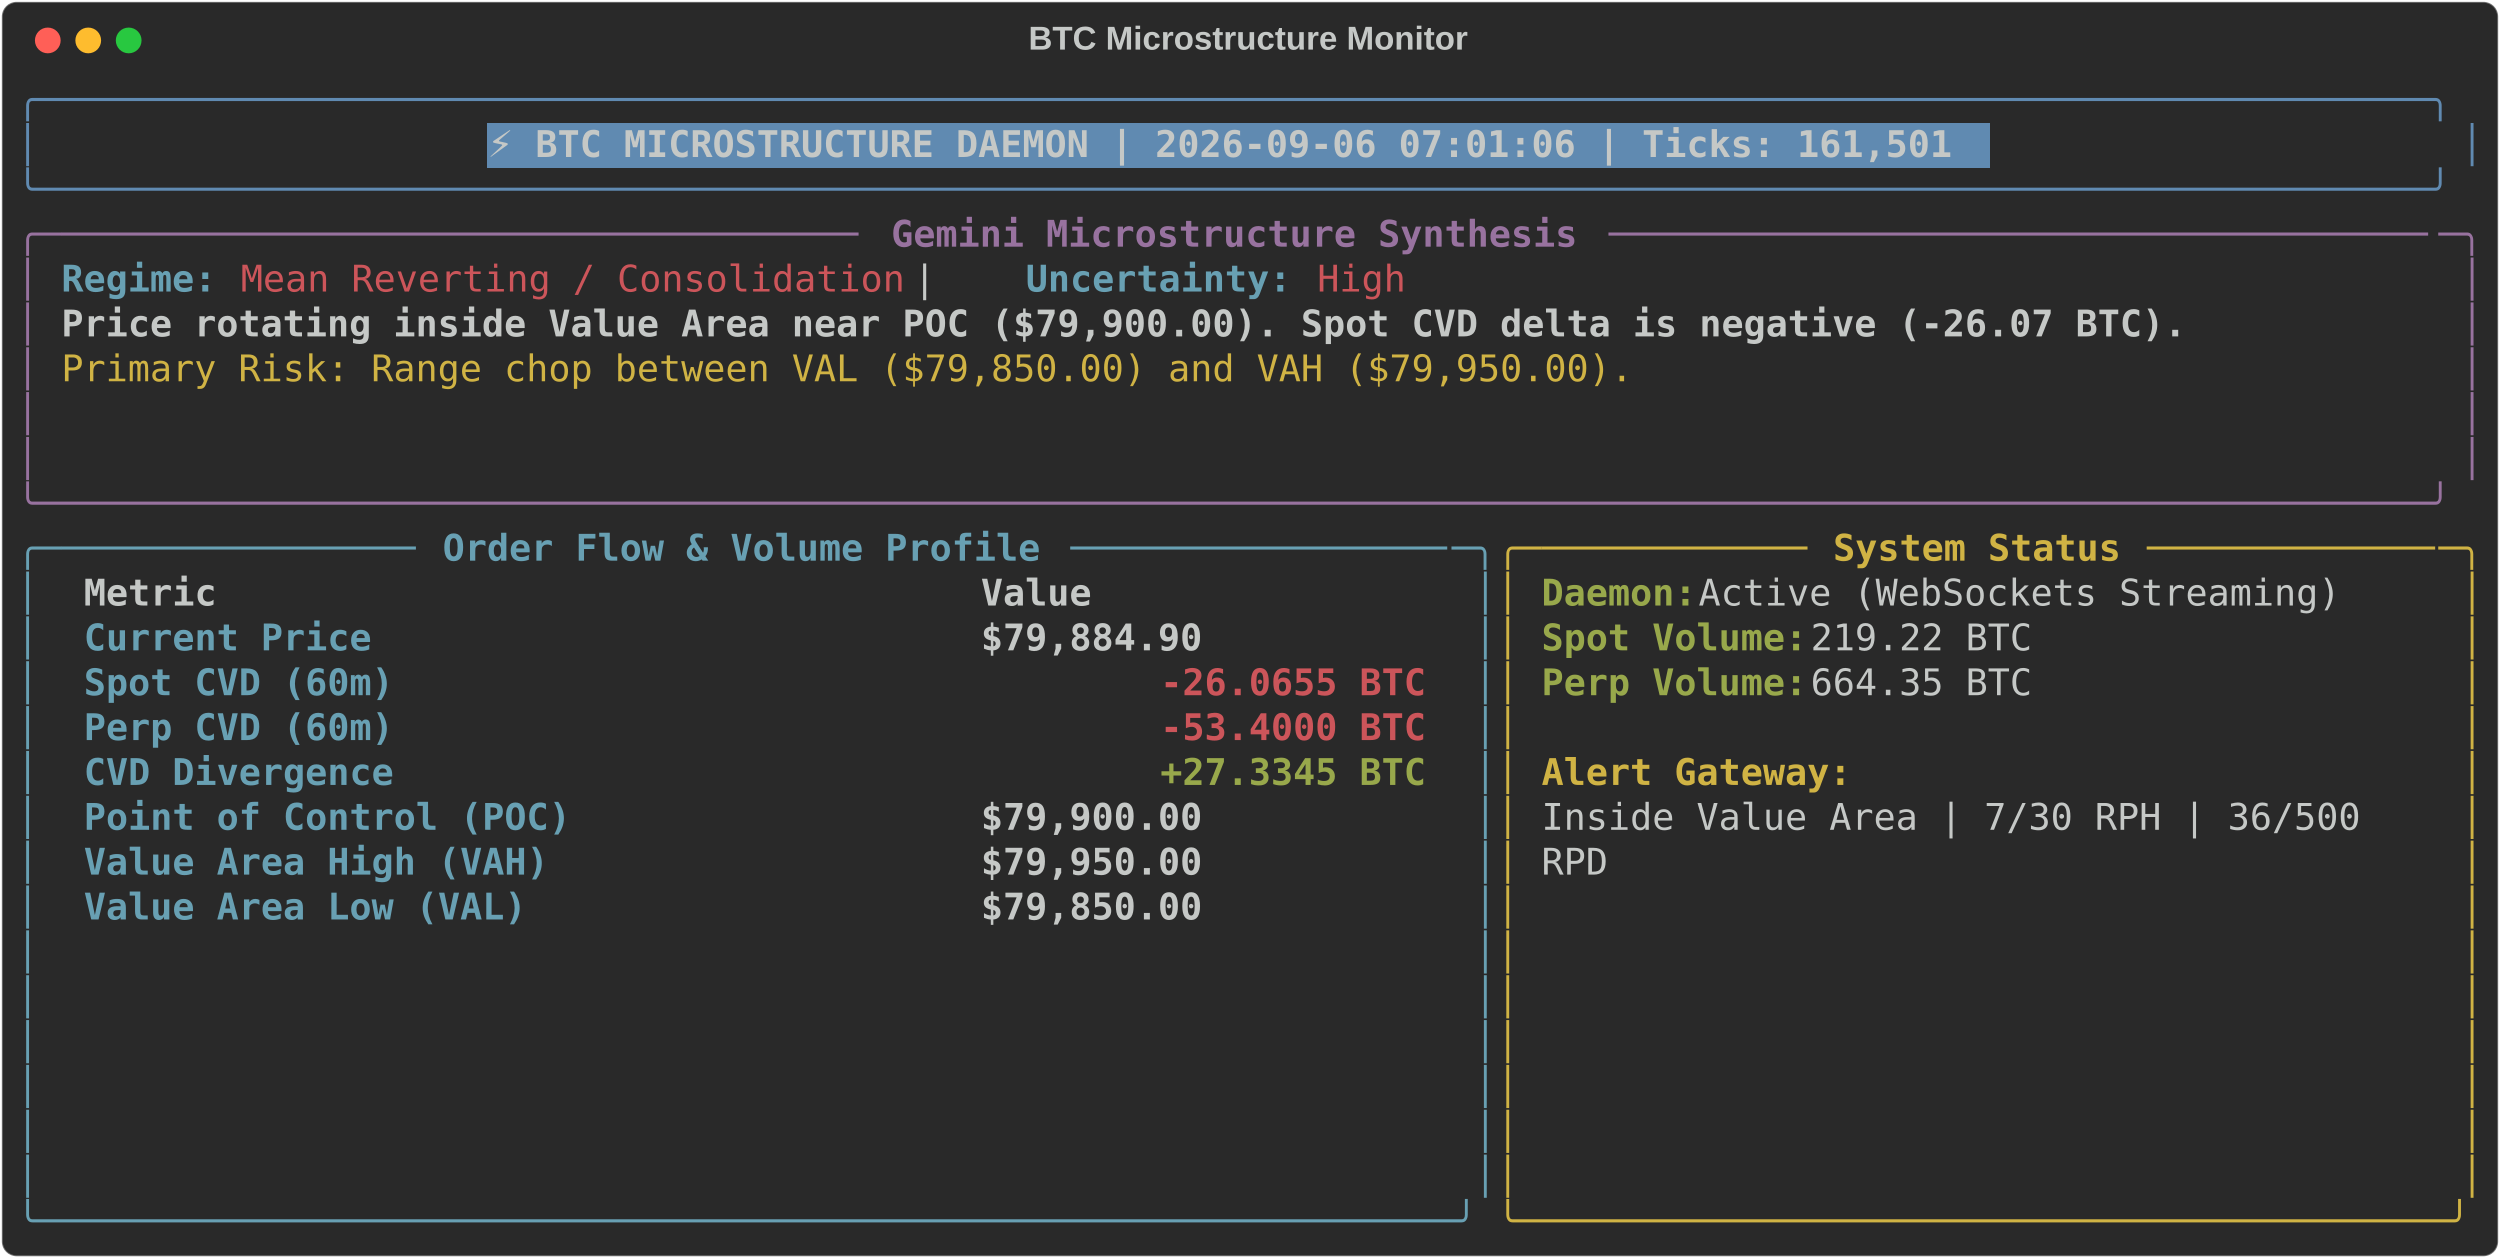
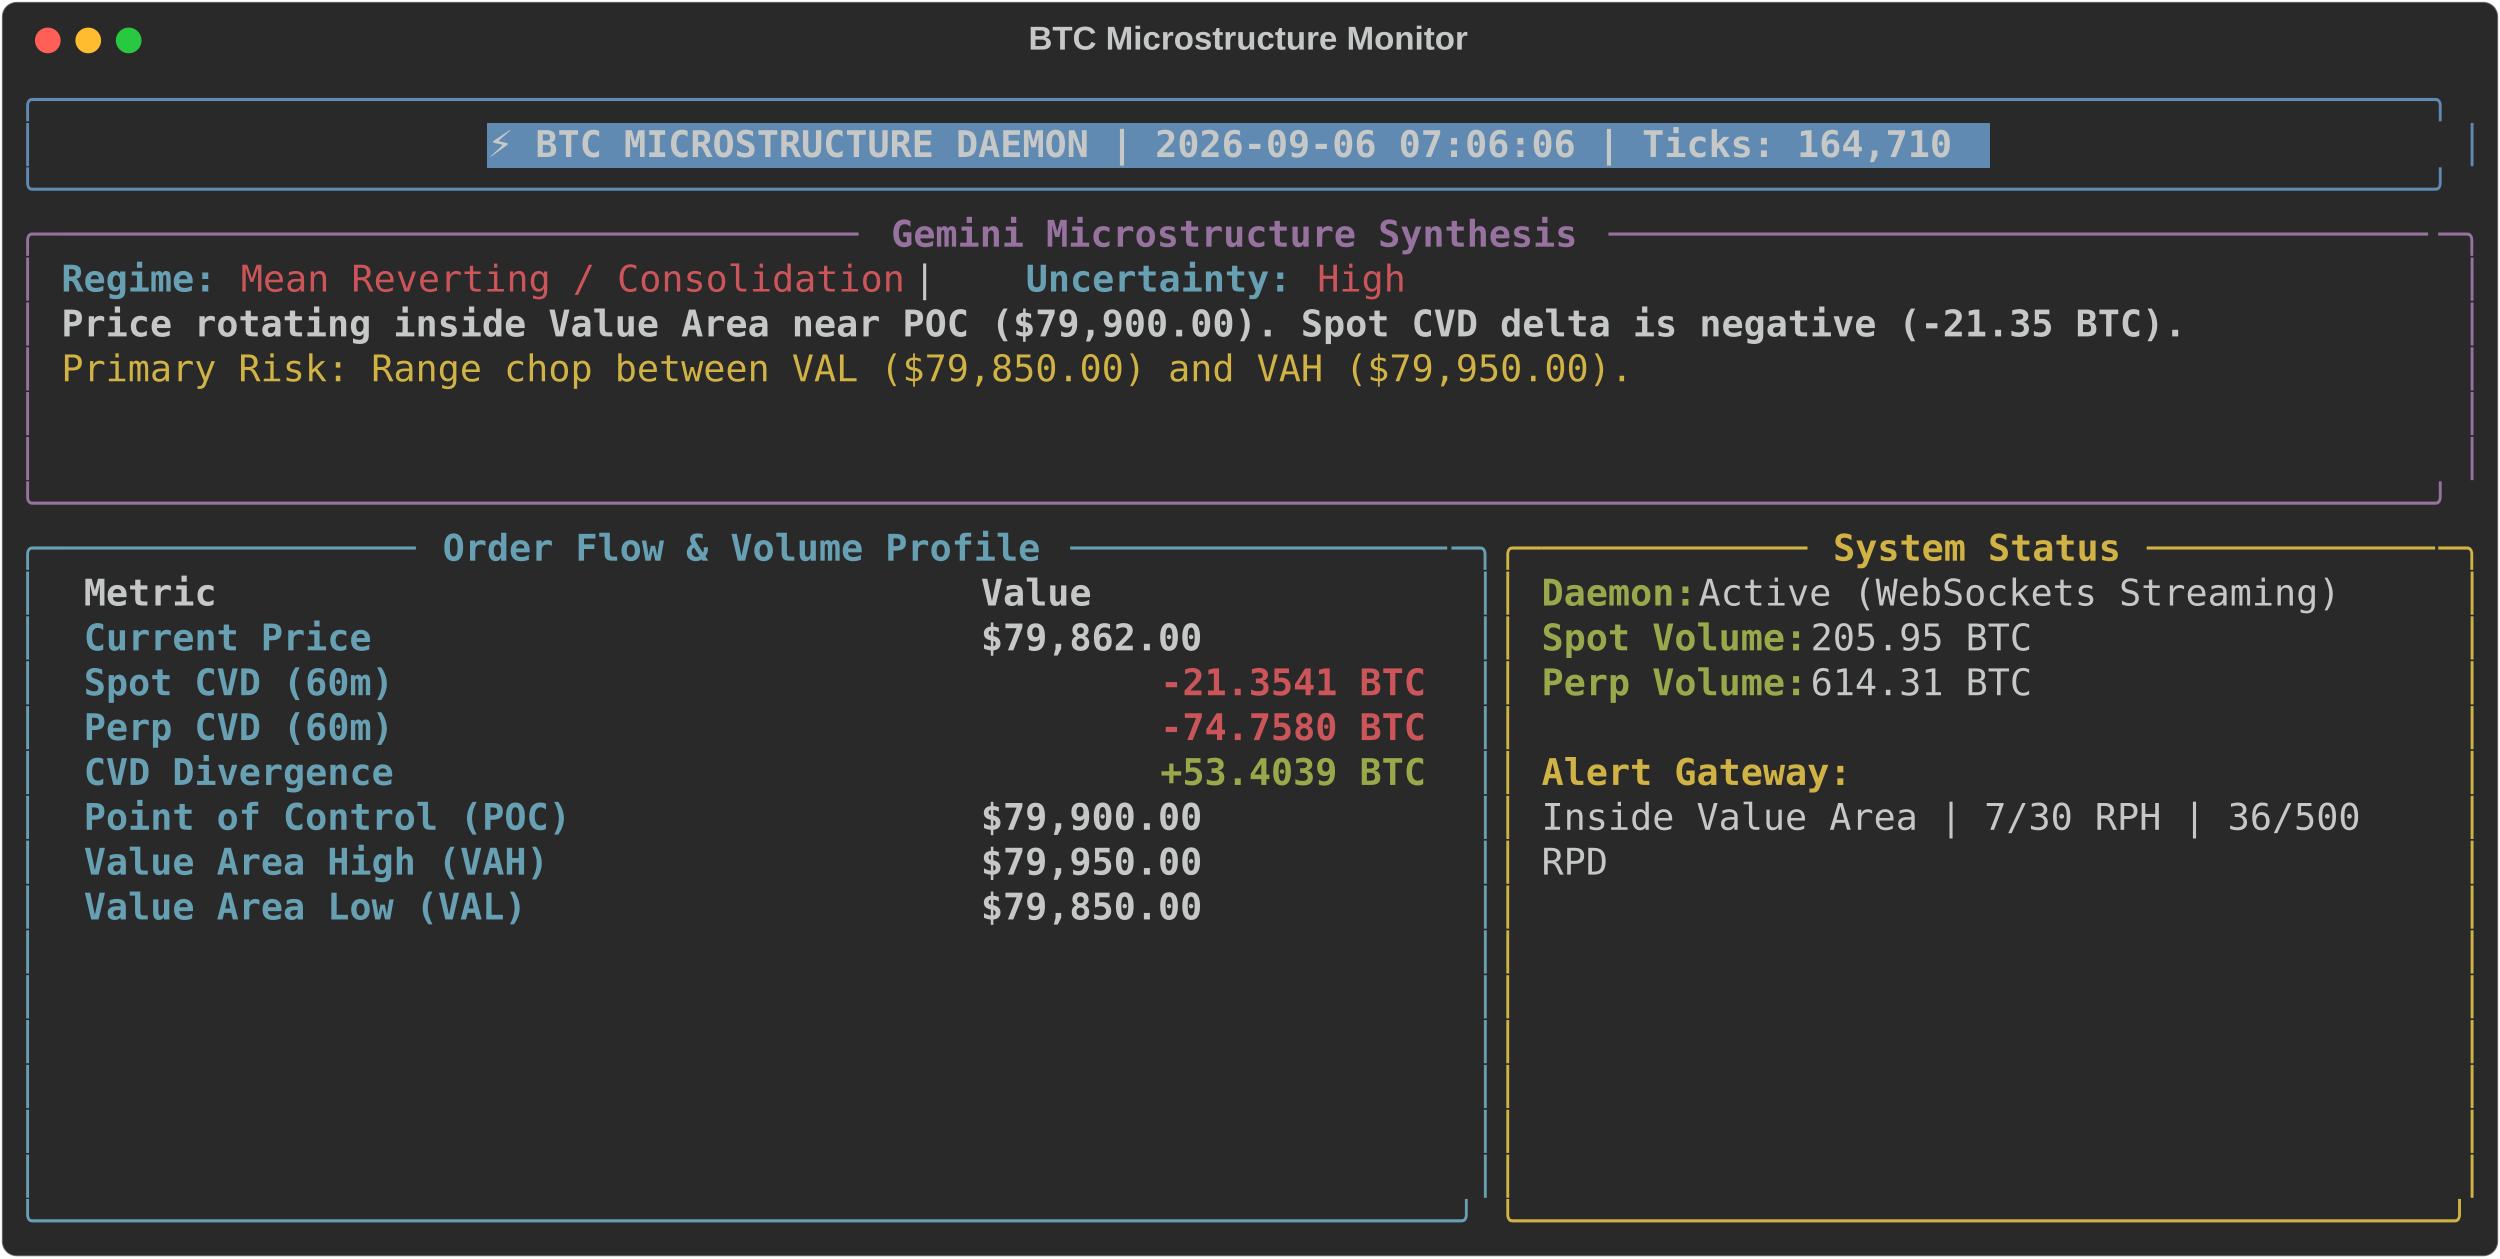
<svg xmlns="http://www.w3.org/2000/svg" class="rich-terminal" viewBox="0 0 1360 684.4">
  <style>

    @font-face {
        font-family: "Fira Code";
        src: local("FiraCode-Regular"),
                url("https://cdnjs.cloudflare.com/ajax/libs/firacode/6.2.0/woff2/FiraCode-Regular.woff2") format("woff2"),
                url("https://cdnjs.cloudflare.com/ajax/libs/firacode/6.2.0/woff/FiraCode-Regular.woff") format("woff");
        font-style: normal;
        font-weight: 400;
    }
    @font-face {
        font-family: "Fira Code";
        src: local("FiraCode-Bold"),
                url("https://cdnjs.cloudflare.com/ajax/libs/firacode/6.2.0/woff2/FiraCode-Bold.woff2") format("woff2"),
                url("https://cdnjs.cloudflare.com/ajax/libs/firacode/6.2.0/woff/FiraCode-Bold.woff") format("woff");
        font-style: bold;
        font-weight: 700;
    }

-     .terminal-3599520524-matrix {
+     .terminal-1083659020-matrix {
        font-family: Fira Code, monospace;
        font-size: 20px;
        line-height: 24.4px;
        font-variant-east-asian: full-width;
    }

-     .terminal-3599520524-title {
+     .terminal-1083659020-title {
        font-size: 18px;
        font-weight: bold;
        font-family: arial;
    }

-     .terminal-3599520524-r1 { fill: #608ab1 }
- .terminal-3599520524-r2 { fill: #c5c8c6 }
- .terminal-3599520524-r3 { fill: #c5c8c6;font-weight: bold }
- .terminal-3599520524-r4 { fill: #98729f }
- .terminal-3599520524-r5 { fill: #98729f;font-weight: bold }
- .terminal-3599520524-r6 { fill: #68a0b3;font-weight: bold }
- .terminal-3599520524-r7 { fill: #cc555a }
- .terminal-3599520524-r8 { fill: #d0b344 }
- .terminal-3599520524-r9 { fill: #68a0b3 }
- .terminal-3599520524-r10 { fill: #d0b344;font-weight: bold }
- .terminal-3599520524-r11 { fill: #98a84b;font-weight: bold }
- .terminal-3599520524-r12 { fill: #cc555a;font-weight: bold }
+     .terminal-1083659020-r1 { fill: #608ab1 }
+ .terminal-1083659020-r2 { fill: #c5c8c6 }
+ .terminal-1083659020-r3 { fill: #c5c8c6;font-weight: bold }
+ .terminal-1083659020-r4 { fill: #98729f }
+ .terminal-1083659020-r5 { fill: #98729f;font-weight: bold }
+ .terminal-1083659020-r6 { fill: #68a0b3;font-weight: bold }
+ .terminal-1083659020-r7 { fill: #cc555a }
+ .terminal-1083659020-r8 { fill: #d0b344 }
+ .terminal-1083659020-r9 { fill: #68a0b3 }
+ .terminal-1083659020-r10 { fill: #d0b344;font-weight: bold }
+ .terminal-1083659020-r11 { fill: #98a84b;font-weight: bold }
+ .terminal-1083659020-r12 { fill: #cc555a;font-weight: bold }
    </style>
  <defs>
-     <clipPath id="terminal-3599520524-clip-terminal">
+     <clipPath id="terminal-1083659020-clip-terminal">
      <rect x="0" y="0" width="1341.0" height="633.4" />
    </clipPath>
-     <clipPath id="terminal-3599520524-line-0">
+     <clipPath id="terminal-1083659020-line-0">
      <rect x="0" y="1.5" width="1342" height="24.65" />
    </clipPath>
-     <clipPath id="terminal-3599520524-line-1">
+     <clipPath id="terminal-1083659020-line-1">
      <rect x="0" y="25.9" width="1342" height="24.65" />
    </clipPath>
-     <clipPath id="terminal-3599520524-line-2">
+     <clipPath id="terminal-1083659020-line-2">
      <rect x="0" y="50.3" width="1342" height="24.65" />
    </clipPath>
-     <clipPath id="terminal-3599520524-line-3">
+     <clipPath id="terminal-1083659020-line-3">
      <rect x="0" y="74.7" width="1342" height="24.65" />
    </clipPath>
-     <clipPath id="terminal-3599520524-line-4">
+     <clipPath id="terminal-1083659020-line-4">
      <rect x="0" y="99.1" width="1342" height="24.65" />
    </clipPath>
-     <clipPath id="terminal-3599520524-line-5">
+     <clipPath id="terminal-1083659020-line-5">
      <rect x="0" y="123.5" width="1342" height="24.65" />
    </clipPath>
-     <clipPath id="terminal-3599520524-line-6">
+     <clipPath id="terminal-1083659020-line-6">
      <rect x="0" y="147.9" width="1342" height="24.65" />
    </clipPath>
-     <clipPath id="terminal-3599520524-line-7">
+     <clipPath id="terminal-1083659020-line-7">
      <rect x="0" y="172.3" width="1342" height="24.65" />
    </clipPath>
-     <clipPath id="terminal-3599520524-line-8">
+     <clipPath id="terminal-1083659020-line-8">
      <rect x="0" y="196.7" width="1342" height="24.65" />
    </clipPath>
-     <clipPath id="terminal-3599520524-line-9">
+     <clipPath id="terminal-1083659020-line-9">
      <rect x="0" y="221.1" width="1342" height="24.65" />
    </clipPath>
-     <clipPath id="terminal-3599520524-line-10">
+     <clipPath id="terminal-1083659020-line-10">
      <rect x="0" y="245.5" width="1342" height="24.65" />
    </clipPath>
-     <clipPath id="terminal-3599520524-line-11">
+     <clipPath id="terminal-1083659020-line-11">
      <rect x="0" y="269.9" width="1342" height="24.65" />
    </clipPath>
-     <clipPath id="terminal-3599520524-line-12">
+     <clipPath id="terminal-1083659020-line-12">
      <rect x="0" y="294.3" width="1342" height="24.65" />
    </clipPath>
-     <clipPath id="terminal-3599520524-line-13">
+     <clipPath id="terminal-1083659020-line-13">
      <rect x="0" y="318.7" width="1342" height="24.65" />
    </clipPath>
-     <clipPath id="terminal-3599520524-line-14">
+     <clipPath id="terminal-1083659020-line-14">
      <rect x="0" y="343.1" width="1342" height="24.65" />
    </clipPath>
-     <clipPath id="terminal-3599520524-line-15">
+     <clipPath id="terminal-1083659020-line-15">
      <rect x="0" y="367.5" width="1342" height="24.65" />
    </clipPath>
-     <clipPath id="terminal-3599520524-line-16">
+     <clipPath id="terminal-1083659020-line-16">
      <rect x="0" y="391.9" width="1342" height="24.65" />
    </clipPath>
-     <clipPath id="terminal-3599520524-line-17">
+     <clipPath id="terminal-1083659020-line-17">
      <rect x="0" y="416.3" width="1342" height="24.65" />
    </clipPath>
-     <clipPath id="terminal-3599520524-line-18">
+     <clipPath id="terminal-1083659020-line-18">
      <rect x="0" y="440.7" width="1342" height="24.65" />
    </clipPath>
-     <clipPath id="terminal-3599520524-line-19">
+     <clipPath id="terminal-1083659020-line-19">
      <rect x="0" y="465.1" width="1342" height="24.65" />
    </clipPath>
-     <clipPath id="terminal-3599520524-line-20">
+     <clipPath id="terminal-1083659020-line-20">
      <rect x="0" y="489.5" width="1342" height="24.65" />
    </clipPath>
-     <clipPath id="terminal-3599520524-line-21">
+     <clipPath id="terminal-1083659020-line-21">
      <rect x="0" y="513.9" width="1342" height="24.65" />
    </clipPath>
-     <clipPath id="terminal-3599520524-line-22">
+     <clipPath id="terminal-1083659020-line-22">
      <rect x="0" y="538.3" width="1342" height="24.65" />
    </clipPath>
-     <clipPath id="terminal-3599520524-line-23">
+     <clipPath id="terminal-1083659020-line-23">
      <rect x="0" y="562.7" width="1342" height="24.65" />
    </clipPath>
-     <clipPath id="terminal-3599520524-line-24">
+     <clipPath id="terminal-1083659020-line-24">
      <rect x="0" y="587.1" width="1342" height="24.65" />
    </clipPath>
  </defs>
  <rect fill="#292929" stroke="rgba(255,255,255,0.35)" stroke-width="1" x="1" y="1" width="1358" height="682.4" rx="8" />
-   <text class="terminal-3599520524-title" fill="#c5c8c6" text-anchor="middle" x="679" y="27">BTC Microstructure Monitor</text>
+   <text class="terminal-1083659020-title" fill="#c5c8c6" text-anchor="middle" x="679" y="27">BTC Microstructure Monitor</text>
  <g transform="translate(26,22)">
    <circle cx="0" cy="0" r="7" fill="#ff5f57" />
    <circle cx="22" cy="0" r="7" fill="#febc2e" />
    <circle cx="44" cy="0" r="7" fill="#28c840" />
  </g>
-   <g transform="translate(9, 41)" clip-path="url(#terminal-3599520524-clip-terminal)">
+   <g transform="translate(9, 41)" clip-path="url(#terminal-1083659020-clip-terminal)">
    <rect fill="#608ab1" x="256.2" y="25.9" width="817.4" height="24.65" shape-rendering="crispEdges" />
-     <g class="terminal-3599520524-matrix">
-       <text class="terminal-3599520524-r1" x="0" y="20" textLength="1342" clip-path="url(#terminal-3599520524-line-0)">╭────────────────────────────────────────────────────────────────────────────────────────────────────────────╮</text>
-       <text class="terminal-3599520524-r2" x="1342" y="20" textLength="12.2" clip-path="url(#terminal-3599520524-line-0)">
- </text>
-       <text class="terminal-3599520524-r1" x="0" y="44.4" textLength="12.2" clip-path="url(#terminal-3599520524-line-1)">│</text>
-       <text class="terminal-3599520524-r3" x="256.2" y="44.4" textLength="805.2" clip-path="url(#terminal-3599520524-line-1)">⚡ BTC MICROSTRUCTURE DAEMON | 2026-09-06 07:01:06 | Ticks: 161,501</text>
-       <text class="terminal-3599520524-r1" x="1329.8" y="44.4" textLength="12.2" clip-path="url(#terminal-3599520524-line-1)">│</text>
-       <text class="terminal-3599520524-r2" x="1342" y="44.4" textLength="12.2" clip-path="url(#terminal-3599520524-line-1)">
- </text>
-       <text class="terminal-3599520524-r1" x="0" y="68.8" textLength="1342" clip-path="url(#terminal-3599520524-line-2)">╰────────────────────────────────────────────────────────────────────────────────────────────────────────────╯</text>
-       <text class="terminal-3599520524-r2" x="1342" y="68.8" textLength="12.2" clip-path="url(#terminal-3599520524-line-2)">
- </text>
-       <text class="terminal-3599520524-r4" x="0" y="93.2" textLength="24.4" clip-path="url(#terminal-3599520524-line-3)">╭─</text>
-       <text class="terminal-3599520524-r4" x="24.4" y="93.2" textLength="439.2" clip-path="url(#terminal-3599520524-line-3)">────────────────────────────────────</text>
-       <text class="terminal-3599520524-r5" x="475.8" y="93.2" textLength="378.2" clip-path="url(#terminal-3599520524-line-3)">Gemini Microstructure Synthesis</text>
-       <text class="terminal-3599520524-r4" x="866.2" y="93.2" textLength="451.4" clip-path="url(#terminal-3599520524-line-3)">─────────────────────────────────────</text>
-       <text class="terminal-3599520524-r4" x="1317.6" y="93.2" textLength="24.4" clip-path="url(#terminal-3599520524-line-3)">─╮</text>
-       <text class="terminal-3599520524-r2" x="1342" y="93.2" textLength="12.2" clip-path="url(#terminal-3599520524-line-3)">
- </text>
-       <text class="terminal-3599520524-r4" x="0" y="117.6" textLength="12.2" clip-path="url(#terminal-3599520524-line-4)">│</text>
-       <text class="terminal-3599520524-r6" x="24.4" y="117.6" textLength="85.4" clip-path="url(#terminal-3599520524-line-4)">Regime:</text>
-       <text class="terminal-3599520524-r7" x="122" y="117.6" textLength="366" clip-path="url(#terminal-3599520524-line-4)">Mean Reverting / Consolidation</text>
-       <text class="terminal-3599520524-r2" x="488" y="117.6" textLength="61" clip-path="url(#terminal-3599520524-line-4)">  |  </text>
-       <text class="terminal-3599520524-r6" x="549" y="117.6" textLength="146.4" clip-path="url(#terminal-3599520524-line-4)">Uncertainty:</text>
-       <text class="terminal-3599520524-r7" x="707.6" y="117.6" textLength="48.8" clip-path="url(#terminal-3599520524-line-4)">High</text>
-       <text class="terminal-3599520524-r4" x="1329.8" y="117.6" textLength="12.2" clip-path="url(#terminal-3599520524-line-4)">│</text>
-       <text class="terminal-3599520524-r2" x="1342" y="117.6" textLength="12.2" clip-path="url(#terminal-3599520524-line-4)">
- </text>
-       <text class="terminal-3599520524-r4" x="0" y="142" textLength="12.2" clip-path="url(#terminal-3599520524-line-5)">│</text>
-       <text class="terminal-3599520524-r3" x="24.4" y="142" textLength="1171.2" clip-path="url(#terminal-3599520524-line-5)">Price rotating inside Value Area near POC ($79,900.00). Spot CVD delta is negative (-26.07 BTC).</text>
-       <text class="terminal-3599520524-r4" x="1329.8" y="142" textLength="12.2" clip-path="url(#terminal-3599520524-line-5)">│</text>
-       <text class="terminal-3599520524-r2" x="1342" y="142" textLength="12.2" clip-path="url(#terminal-3599520524-line-5)">
- </text>
-       <text class="terminal-3599520524-r4" x="0" y="166.4" textLength="12.2" clip-path="url(#terminal-3599520524-line-6)">│</text>
-       <text class="terminal-3599520524-r8" x="24.4" y="166.4" textLength="866.2" clip-path="url(#terminal-3599520524-line-6)">Primary Risk: Range chop between VAL ($79,850.00) and VAH ($79,950.00).</text>
-       <text class="terminal-3599520524-r4" x="1329.8" y="166.4" textLength="12.2" clip-path="url(#terminal-3599520524-line-6)">│</text>
-       <text class="terminal-3599520524-r2" x="1342" y="166.4" textLength="12.2" clip-path="url(#terminal-3599520524-line-6)">
- </text>
-       <text class="terminal-3599520524-r4" x="0" y="190.8" textLength="12.2" clip-path="url(#terminal-3599520524-line-7)">│</text>
-       <text class="terminal-3599520524-r4" x="1329.8" y="190.8" textLength="12.2" clip-path="url(#terminal-3599520524-line-7)">│</text>
-       <text class="terminal-3599520524-r2" x="1342" y="190.8" textLength="12.2" clip-path="url(#terminal-3599520524-line-7)">
- </text>
-       <text class="terminal-3599520524-r4" x="0" y="215.2" textLength="12.2" clip-path="url(#terminal-3599520524-line-8)">│</text>
-       <text class="terminal-3599520524-r4" x="1329.8" y="215.2" textLength="12.2" clip-path="url(#terminal-3599520524-line-8)">│</text>
-       <text class="terminal-3599520524-r2" x="1342" y="215.2" textLength="12.2" clip-path="url(#terminal-3599520524-line-8)">
- </text>
-       <text class="terminal-3599520524-r4" x="0" y="239.6" textLength="1342" clip-path="url(#terminal-3599520524-line-9)">╰────────────────────────────────────────────────────────────────────────────────────────────────────────────╯</text>
-       <text class="terminal-3599520524-r2" x="1342" y="239.6" textLength="12.2" clip-path="url(#terminal-3599520524-line-9)">
- </text>
-       <text class="terminal-3599520524-r9" x="0" y="264" textLength="24.4" clip-path="url(#terminal-3599520524-line-10)">╭─</text>
-       <text class="terminal-3599520524-r9" x="24.4" y="264" textLength="195.2" clip-path="url(#terminal-3599520524-line-10)">────────────────</text>
-       <text class="terminal-3599520524-r6" x="231.8" y="264" textLength="329.4" clip-path="url(#terminal-3599520524-line-10)">Order Flow &amp; Volume Profile</text>
-       <text class="terminal-3599520524-r9" x="573.4" y="264" textLength="207.4" clip-path="url(#terminal-3599520524-line-10)">─────────────────</text>
-       <text class="terminal-3599520524-r9" x="780.8" y="264" textLength="24.4" clip-path="url(#terminal-3599520524-line-10)">─╮</text>
-       <text class="terminal-3599520524-r8" x="805.2" y="264" textLength="24.4" clip-path="url(#terminal-3599520524-line-10)">╭─</text>
-       <text class="terminal-3599520524-r8" x="829.6" y="264" textLength="146.4" clip-path="url(#terminal-3599520524-line-10)">────────────</text>
-       <text class="terminal-3599520524-r10" x="988.2" y="264" textLength="158.6" clip-path="url(#terminal-3599520524-line-10)">System Status</text>
-       <text class="terminal-3599520524-r8" x="1159" y="264" textLength="158.6" clip-path="url(#terminal-3599520524-line-10)">─────────────</text>
-       <text class="terminal-3599520524-r8" x="1317.6" y="264" textLength="24.4" clip-path="url(#terminal-3599520524-line-10)">─╮</text>
-       <text class="terminal-3599520524-r2" x="1342" y="264" textLength="12.2" clip-path="url(#terminal-3599520524-line-10)">
- </text>
-       <text class="terminal-3599520524-r9" x="0" y="288.4" textLength="12.2" clip-path="url(#terminal-3599520524-line-11)">│</text>
-       <text class="terminal-3599520524-r3" x="36.6" y="288.4" textLength="463.6" clip-path="url(#terminal-3599520524-line-11)">Metric                                </text>
-       <text class="terminal-3599520524-r3" x="524.6" y="288.4" textLength="244" clip-path="url(#terminal-3599520524-line-11)">               Value</text>
-       <text class="terminal-3599520524-r9" x="793" y="288.4" textLength="12.2" clip-path="url(#terminal-3599520524-line-11)">│</text>
-       <text class="terminal-3599520524-r8" x="805.2" y="288.4" textLength="12.2" clip-path="url(#terminal-3599520524-line-11)">│</text>
-       <text class="terminal-3599520524-r11" x="829.6" y="288.4" textLength="85.4" clip-path="url(#terminal-3599520524-line-11)">Daemon:</text>
-       <text class="terminal-3599520524-r2" x="915" y="288.4" textLength="366" clip-path="url(#terminal-3599520524-line-11)"> Active (WebSockets Streaming)</text>
-       <text class="terminal-3599520524-r8" x="1329.8" y="288.4" textLength="12.2" clip-path="url(#terminal-3599520524-line-11)">│</text>
-       <text class="terminal-3599520524-r2" x="1342" y="288.4" textLength="12.2" clip-path="url(#terminal-3599520524-line-11)">
- </text>
-       <text class="terminal-3599520524-r9" x="0" y="312.8" textLength="12.2" clip-path="url(#terminal-3599520524-line-12)">│</text>
-       <text class="terminal-3599520524-r6" x="36.6" y="312.8" textLength="463.6" clip-path="url(#terminal-3599520524-line-12)">Current Price                         </text>
-       <text class="terminal-3599520524-r3" x="524.6" y="312.8" textLength="244" clip-path="url(#terminal-3599520524-line-12)">          $79,884.90</text>
-       <text class="terminal-3599520524-r9" x="793" y="312.8" textLength="12.2" clip-path="url(#terminal-3599520524-line-12)">│</text>
-       <text class="terminal-3599520524-r8" x="805.2" y="312.8" textLength="12.2" clip-path="url(#terminal-3599520524-line-12)">│</text>
-       <text class="terminal-3599520524-r11" x="829.6" y="312.8" textLength="146.4" clip-path="url(#terminal-3599520524-line-12)">Spot Volume:</text>
-       <text class="terminal-3599520524-r2" x="976" y="312.8" textLength="134.2" clip-path="url(#terminal-3599520524-line-12)"> 219.22 BTC</text>
-       <text class="terminal-3599520524-r8" x="1329.8" y="312.8" textLength="12.2" clip-path="url(#terminal-3599520524-line-12)">│</text>
-       <text class="terminal-3599520524-r2" x="1342" y="312.8" textLength="12.2" clip-path="url(#terminal-3599520524-line-12)">
- </text>
-       <text class="terminal-3599520524-r9" x="0" y="337.2" textLength="12.2" clip-path="url(#terminal-3599520524-line-13)">│</text>
-       <text class="terminal-3599520524-r6" x="36.6" y="337.2" textLength="463.6" clip-path="url(#terminal-3599520524-line-13)">Spot CVD (60m)                        </text>
-       <text class="terminal-3599520524-r12" x="622.2" y="337.2" textLength="146.4" clip-path="url(#terminal-3599520524-line-13)">-26.0655 BTC</text>
-       <text class="terminal-3599520524-r9" x="793" y="337.2" textLength="12.2" clip-path="url(#terminal-3599520524-line-13)">│</text>
-       <text class="terminal-3599520524-r8" x="805.2" y="337.2" textLength="12.2" clip-path="url(#terminal-3599520524-line-13)">│</text>
-       <text class="terminal-3599520524-r11" x="829.6" y="337.2" textLength="146.4" clip-path="url(#terminal-3599520524-line-13)">Perp Volume:</text>
-       <text class="terminal-3599520524-r2" x="976" y="337.2" textLength="134.2" clip-path="url(#terminal-3599520524-line-13)"> 664.35 BTC</text>
-       <text class="terminal-3599520524-r8" x="1329.8" y="337.2" textLength="12.2" clip-path="url(#terminal-3599520524-line-13)">│</text>
-       <text class="terminal-3599520524-r2" x="1342" y="337.2" textLength="12.2" clip-path="url(#terminal-3599520524-line-13)">
- </text>
-       <text class="terminal-3599520524-r9" x="0" y="361.6" textLength="12.2" clip-path="url(#terminal-3599520524-line-14)">│</text>
-       <text class="terminal-3599520524-r6" x="36.6" y="361.6" textLength="463.6" clip-path="url(#terminal-3599520524-line-14)">Perp CVD (60m)                        </text>
-       <text class="terminal-3599520524-r12" x="622.2" y="361.6" textLength="146.4" clip-path="url(#terminal-3599520524-line-14)">-53.4000 BTC</text>
-       <text class="terminal-3599520524-r9" x="793" y="361.6" textLength="12.2" clip-path="url(#terminal-3599520524-line-14)">│</text>
-       <text class="terminal-3599520524-r8" x="805.2" y="361.6" textLength="12.2" clip-path="url(#terminal-3599520524-line-14)">│</text>
-       <text class="terminal-3599520524-r8" x="1329.8" y="361.6" textLength="12.2" clip-path="url(#terminal-3599520524-line-14)">│</text>
-       <text class="terminal-3599520524-r2" x="1342" y="361.6" textLength="12.2" clip-path="url(#terminal-3599520524-line-14)">
- </text>
-       <text class="terminal-3599520524-r9" x="0" y="386" textLength="12.2" clip-path="url(#terminal-3599520524-line-15)">│</text>
-       <text class="terminal-3599520524-r6" x="36.6" y="386" textLength="463.6" clip-path="url(#terminal-3599520524-line-15)">CVD Divergence                        </text>
-       <text class="terminal-3599520524-r11" x="622.2" y="386" textLength="146.4" clip-path="url(#terminal-3599520524-line-15)">+27.3345 BTC</text>
-       <text class="terminal-3599520524-r9" x="793" y="386" textLength="12.2" clip-path="url(#terminal-3599520524-line-15)">│</text>
-       <text class="terminal-3599520524-r8" x="805.2" y="386" textLength="12.2" clip-path="url(#terminal-3599520524-line-15)">│</text>
-       <text class="terminal-3599520524-r10" x="829.6" y="386" textLength="170.8" clip-path="url(#terminal-3599520524-line-15)">Alert Gateway:</text>
-       <text class="terminal-3599520524-r8" x="1329.8" y="386" textLength="12.2" clip-path="url(#terminal-3599520524-line-15)">│</text>
-       <text class="terminal-3599520524-r2" x="1342" y="386" textLength="12.2" clip-path="url(#terminal-3599520524-line-15)">
- </text>
-       <text class="terminal-3599520524-r9" x="0" y="410.4" textLength="12.2" clip-path="url(#terminal-3599520524-line-16)">│</text>
-       <text class="terminal-3599520524-r6" x="36.6" y="410.4" textLength="463.6" clip-path="url(#terminal-3599520524-line-16)">Point of Control (POC)                </text>
-       <text class="terminal-3599520524-r3" x="524.6" y="410.4" textLength="244" clip-path="url(#terminal-3599520524-line-16)">          $79,900.00</text>
-       <text class="terminal-3599520524-r9" x="793" y="410.4" textLength="12.2" clip-path="url(#terminal-3599520524-line-16)">│</text>
-       <text class="terminal-3599520524-r8" x="805.2" y="410.4" textLength="12.2" clip-path="url(#terminal-3599520524-line-16)">│</text>
-       <text class="terminal-3599520524-r2" x="829.6" y="410.4" textLength="463.6" clip-path="url(#terminal-3599520524-line-16)">Inside Value Area | 7/30 RPH | 36/500 </text>
-       <text class="terminal-3599520524-r8" x="1329.8" y="410.4" textLength="12.2" clip-path="url(#terminal-3599520524-line-16)">│</text>
-       <text class="terminal-3599520524-r2" x="1342" y="410.4" textLength="12.2" clip-path="url(#terminal-3599520524-line-16)">
- </text>
-       <text class="terminal-3599520524-r9" x="0" y="434.8" textLength="12.2" clip-path="url(#terminal-3599520524-line-17)">│</text>
-       <text class="terminal-3599520524-r6" x="36.6" y="434.8" textLength="463.6" clip-path="url(#terminal-3599520524-line-17)">Value Area High (VAH)                 </text>
-       <text class="terminal-3599520524-r3" x="524.6" y="434.8" textLength="244" clip-path="url(#terminal-3599520524-line-17)">          $79,950.00</text>
-       <text class="terminal-3599520524-r9" x="793" y="434.8" textLength="12.2" clip-path="url(#terminal-3599520524-line-17)">│</text>
-       <text class="terminal-3599520524-r8" x="805.2" y="434.8" textLength="12.2" clip-path="url(#terminal-3599520524-line-17)">│</text>
-       <text class="terminal-3599520524-r2" x="829.6" y="434.8" textLength="36.6" clip-path="url(#terminal-3599520524-line-17)">RPD</text>
-       <text class="terminal-3599520524-r8" x="1329.8" y="434.8" textLength="12.2" clip-path="url(#terminal-3599520524-line-17)">│</text>
-       <text class="terminal-3599520524-r2" x="1342" y="434.8" textLength="12.2" clip-path="url(#terminal-3599520524-line-17)">
- </text>
-       <text class="terminal-3599520524-r9" x="0" y="459.2" textLength="12.2" clip-path="url(#terminal-3599520524-line-18)">│</text>
-       <text class="terminal-3599520524-r6" x="36.6" y="459.2" textLength="463.6" clip-path="url(#terminal-3599520524-line-18)">Value Area Low (VAL)                  </text>
-       <text class="terminal-3599520524-r3" x="524.6" y="459.2" textLength="244" clip-path="url(#terminal-3599520524-line-18)">          $79,850.00</text>
-       <text class="terminal-3599520524-r9" x="793" y="459.2" textLength="12.2" clip-path="url(#terminal-3599520524-line-18)">│</text>
-       <text class="terminal-3599520524-r8" x="805.2" y="459.2" textLength="12.2" clip-path="url(#terminal-3599520524-line-18)">│</text>
-       <text class="terminal-3599520524-r8" x="1329.8" y="459.2" textLength="12.2" clip-path="url(#terminal-3599520524-line-18)">│</text>
-       <text class="terminal-3599520524-r2" x="1342" y="459.2" textLength="12.2" clip-path="url(#terminal-3599520524-line-18)">
- </text>
-       <text class="terminal-3599520524-r9" x="0" y="483.6" textLength="12.2" clip-path="url(#terminal-3599520524-line-19)">│</text>
-       <text class="terminal-3599520524-r9" x="793" y="483.6" textLength="12.2" clip-path="url(#terminal-3599520524-line-19)">│</text>
-       <text class="terminal-3599520524-r8" x="805.2" y="483.6" textLength="12.2" clip-path="url(#terminal-3599520524-line-19)">│</text>
-       <text class="terminal-3599520524-r8" x="1329.8" y="483.6" textLength="12.2" clip-path="url(#terminal-3599520524-line-19)">│</text>
-       <text class="terminal-3599520524-r2" x="1342" y="483.6" textLength="12.2" clip-path="url(#terminal-3599520524-line-19)">
- </text>
-       <text class="terminal-3599520524-r9" x="0" y="508" textLength="12.2" clip-path="url(#terminal-3599520524-line-20)">│</text>
-       <text class="terminal-3599520524-r9" x="793" y="508" textLength="12.2" clip-path="url(#terminal-3599520524-line-20)">│</text>
-       <text class="terminal-3599520524-r8" x="805.2" y="508" textLength="12.2" clip-path="url(#terminal-3599520524-line-20)">│</text>
-       <text class="terminal-3599520524-r8" x="1329.8" y="508" textLength="12.2" clip-path="url(#terminal-3599520524-line-20)">│</text>
-       <text class="terminal-3599520524-r2" x="1342" y="508" textLength="12.2" clip-path="url(#terminal-3599520524-line-20)">
- </text>
-       <text class="terminal-3599520524-r9" x="0" y="532.4" textLength="12.2" clip-path="url(#terminal-3599520524-line-21)">│</text>
-       <text class="terminal-3599520524-r9" x="793" y="532.4" textLength="12.2" clip-path="url(#terminal-3599520524-line-21)">│</text>
-       <text class="terminal-3599520524-r8" x="805.2" y="532.4" textLength="12.2" clip-path="url(#terminal-3599520524-line-21)">│</text>
-       <text class="terminal-3599520524-r8" x="1329.8" y="532.4" textLength="12.2" clip-path="url(#terminal-3599520524-line-21)">│</text>
-       <text class="terminal-3599520524-r2" x="1342" y="532.4" textLength="12.2" clip-path="url(#terminal-3599520524-line-21)">
- </text>
-       <text class="terminal-3599520524-r9" x="0" y="556.8" textLength="12.2" clip-path="url(#terminal-3599520524-line-22)">│</text>
-       <text class="terminal-3599520524-r9" x="793" y="556.8" textLength="12.2" clip-path="url(#terminal-3599520524-line-22)">│</text>
-       <text class="terminal-3599520524-r8" x="805.2" y="556.8" textLength="12.2" clip-path="url(#terminal-3599520524-line-22)">│</text>
-       <text class="terminal-3599520524-r8" x="1329.8" y="556.8" textLength="12.2" clip-path="url(#terminal-3599520524-line-22)">│</text>
-       <text class="terminal-3599520524-r2" x="1342" y="556.8" textLength="12.2" clip-path="url(#terminal-3599520524-line-22)">
- </text>
-       <text class="terminal-3599520524-r9" x="0" y="581.2" textLength="12.2" clip-path="url(#terminal-3599520524-line-23)">│</text>
-       <text class="terminal-3599520524-r9" x="793" y="581.2" textLength="12.2" clip-path="url(#terminal-3599520524-line-23)">│</text>
-       <text class="terminal-3599520524-r8" x="805.2" y="581.2" textLength="12.2" clip-path="url(#terminal-3599520524-line-23)">│</text>
-       <text class="terminal-3599520524-r8" x="1329.8" y="581.2" textLength="12.2" clip-path="url(#terminal-3599520524-line-23)">│</text>
-       <text class="terminal-3599520524-r2" x="1342" y="581.2" textLength="12.2" clip-path="url(#terminal-3599520524-line-23)">
- </text>
-       <text class="terminal-3599520524-r9" x="0" y="605.6" textLength="12.2" clip-path="url(#terminal-3599520524-line-24)">│</text>
-       <text class="terminal-3599520524-r9" x="793" y="605.6" textLength="12.2" clip-path="url(#terminal-3599520524-line-24)">│</text>
-       <text class="terminal-3599520524-r8" x="805.2" y="605.6" textLength="12.2" clip-path="url(#terminal-3599520524-line-24)">│</text>
-       <text class="terminal-3599520524-r8" x="1329.8" y="605.6" textLength="12.2" clip-path="url(#terminal-3599520524-line-24)">│</text>
-       <text class="terminal-3599520524-r2" x="1342" y="605.6" textLength="12.2" clip-path="url(#terminal-3599520524-line-24)">
- </text>
-       <text class="terminal-3599520524-r9" x="0" y="630" textLength="805.2" clip-path="url(#terminal-3599520524-line-25)">╰────────────────────────────────────────────────────────────────╯</text>
-       <text class="terminal-3599520524-r8" x="805.2" y="630" textLength="536.8" clip-path="url(#terminal-3599520524-line-25)">╰──────────────────────────────────────────╯</text>
-       <text class="terminal-3599520524-r2" x="1342" y="630" textLength="12.2" clip-path="url(#terminal-3599520524-line-25)">
+     <g class="terminal-1083659020-matrix">
+       <text class="terminal-1083659020-r1" x="0" y="20" textLength="1342" clip-path="url(#terminal-1083659020-line-0)">╭────────────────────────────────────────────────────────────────────────────────────────────────────────────╮</text>
+       <text class="terminal-1083659020-r2" x="1342" y="20" textLength="12.2" clip-path="url(#terminal-1083659020-line-0)">
+ </text>
+       <text class="terminal-1083659020-r1" x="0" y="44.4" textLength="12.2" clip-path="url(#terminal-1083659020-line-1)">│</text>
+       <text class="terminal-1083659020-r3" x="256.2" y="44.4" textLength="805.2" clip-path="url(#terminal-1083659020-line-1)">⚡ BTC MICROSTRUCTURE DAEMON | 2026-09-06 07:06:06 | Ticks: 164,710</text>
+       <text class="terminal-1083659020-r1" x="1329.8" y="44.4" textLength="12.2" clip-path="url(#terminal-1083659020-line-1)">│</text>
+       <text class="terminal-1083659020-r2" x="1342" y="44.4" textLength="12.2" clip-path="url(#terminal-1083659020-line-1)">
+ </text>
+       <text class="terminal-1083659020-r1" x="0" y="68.8" textLength="1342" clip-path="url(#terminal-1083659020-line-2)">╰────────────────────────────────────────────────────────────────────────────────────────────────────────────╯</text>
+       <text class="terminal-1083659020-r2" x="1342" y="68.8" textLength="12.2" clip-path="url(#terminal-1083659020-line-2)">
+ </text>
+       <text class="terminal-1083659020-r4" x="0" y="93.2" textLength="24.4" clip-path="url(#terminal-1083659020-line-3)">╭─</text>
+       <text class="terminal-1083659020-r4" x="24.4" y="93.2" textLength="439.2" clip-path="url(#terminal-1083659020-line-3)">────────────────────────────────────</text>
+       <text class="terminal-1083659020-r5" x="475.8" y="93.2" textLength="378.2" clip-path="url(#terminal-1083659020-line-3)">Gemini Microstructure Synthesis</text>
+       <text class="terminal-1083659020-r4" x="866.2" y="93.2" textLength="451.4" clip-path="url(#terminal-1083659020-line-3)">─────────────────────────────────────</text>
+       <text class="terminal-1083659020-r4" x="1317.6" y="93.2" textLength="24.4" clip-path="url(#terminal-1083659020-line-3)">─╮</text>
+       <text class="terminal-1083659020-r2" x="1342" y="93.2" textLength="12.2" clip-path="url(#terminal-1083659020-line-3)">
+ </text>
+       <text class="terminal-1083659020-r4" x="0" y="117.6" textLength="12.2" clip-path="url(#terminal-1083659020-line-4)">│</text>
+       <text class="terminal-1083659020-r6" x="24.4" y="117.6" textLength="85.4" clip-path="url(#terminal-1083659020-line-4)">Regime:</text>
+       <text class="terminal-1083659020-r7" x="122" y="117.6" textLength="366" clip-path="url(#terminal-1083659020-line-4)">Mean Reverting / Consolidation</text>
+       <text class="terminal-1083659020-r2" x="488" y="117.6" textLength="61" clip-path="url(#terminal-1083659020-line-4)">  |  </text>
+       <text class="terminal-1083659020-r6" x="549" y="117.6" textLength="146.4" clip-path="url(#terminal-1083659020-line-4)">Uncertainty:</text>
+       <text class="terminal-1083659020-r7" x="707.6" y="117.6" textLength="48.8" clip-path="url(#terminal-1083659020-line-4)">High</text>
+       <text class="terminal-1083659020-r4" x="1329.8" y="117.6" textLength="12.2" clip-path="url(#terminal-1083659020-line-4)">│</text>
+       <text class="terminal-1083659020-r2" x="1342" y="117.6" textLength="12.2" clip-path="url(#terminal-1083659020-line-4)">
+ </text>
+       <text class="terminal-1083659020-r4" x="0" y="142" textLength="12.2" clip-path="url(#terminal-1083659020-line-5)">│</text>
+       <text class="terminal-1083659020-r3" x="24.4" y="142" textLength="1171.2" clip-path="url(#terminal-1083659020-line-5)">Price rotating inside Value Area near POC ($79,900.00). Spot CVD delta is negative (-21.35 BTC).</text>
+       <text class="terminal-1083659020-r4" x="1329.8" y="142" textLength="12.2" clip-path="url(#terminal-1083659020-line-5)">│</text>
+       <text class="terminal-1083659020-r2" x="1342" y="142" textLength="12.2" clip-path="url(#terminal-1083659020-line-5)">
+ </text>
+       <text class="terminal-1083659020-r4" x="0" y="166.4" textLength="12.2" clip-path="url(#terminal-1083659020-line-6)">│</text>
+       <text class="terminal-1083659020-r8" x="24.4" y="166.4" textLength="866.2" clip-path="url(#terminal-1083659020-line-6)">Primary Risk: Range chop between VAL ($79,850.00) and VAH ($79,950.00).</text>
+       <text class="terminal-1083659020-r4" x="1329.8" y="166.4" textLength="12.2" clip-path="url(#terminal-1083659020-line-6)">│</text>
+       <text class="terminal-1083659020-r2" x="1342" y="166.4" textLength="12.2" clip-path="url(#terminal-1083659020-line-6)">
+ </text>
+       <text class="terminal-1083659020-r4" x="0" y="190.8" textLength="12.2" clip-path="url(#terminal-1083659020-line-7)">│</text>
+       <text class="terminal-1083659020-r4" x="1329.8" y="190.8" textLength="12.2" clip-path="url(#terminal-1083659020-line-7)">│</text>
+       <text class="terminal-1083659020-r2" x="1342" y="190.8" textLength="12.2" clip-path="url(#terminal-1083659020-line-7)">
+ </text>
+       <text class="terminal-1083659020-r4" x="0" y="215.2" textLength="12.2" clip-path="url(#terminal-1083659020-line-8)">│</text>
+       <text class="terminal-1083659020-r4" x="1329.8" y="215.2" textLength="12.2" clip-path="url(#terminal-1083659020-line-8)">│</text>
+       <text class="terminal-1083659020-r2" x="1342" y="215.2" textLength="12.2" clip-path="url(#terminal-1083659020-line-8)">
+ </text>
+       <text class="terminal-1083659020-r4" x="0" y="239.6" textLength="1342" clip-path="url(#terminal-1083659020-line-9)">╰────────────────────────────────────────────────────────────────────────────────────────────────────────────╯</text>
+       <text class="terminal-1083659020-r2" x="1342" y="239.6" textLength="12.2" clip-path="url(#terminal-1083659020-line-9)">
+ </text>
+       <text class="terminal-1083659020-r9" x="0" y="264" textLength="24.4" clip-path="url(#terminal-1083659020-line-10)">╭─</text>
+       <text class="terminal-1083659020-r9" x="24.4" y="264" textLength="195.2" clip-path="url(#terminal-1083659020-line-10)">────────────────</text>
+       <text class="terminal-1083659020-r6" x="231.8" y="264" textLength="329.4" clip-path="url(#terminal-1083659020-line-10)">Order Flow &amp; Volume Profile</text>
+       <text class="terminal-1083659020-r9" x="573.4" y="264" textLength="207.4" clip-path="url(#terminal-1083659020-line-10)">─────────────────</text>
+       <text class="terminal-1083659020-r9" x="780.8" y="264" textLength="24.4" clip-path="url(#terminal-1083659020-line-10)">─╮</text>
+       <text class="terminal-1083659020-r8" x="805.2" y="264" textLength="24.4" clip-path="url(#terminal-1083659020-line-10)">╭─</text>
+       <text class="terminal-1083659020-r8" x="829.6" y="264" textLength="146.4" clip-path="url(#terminal-1083659020-line-10)">────────────</text>
+       <text class="terminal-1083659020-r10" x="988.2" y="264" textLength="158.6" clip-path="url(#terminal-1083659020-line-10)">System Status</text>
+       <text class="terminal-1083659020-r8" x="1159" y="264" textLength="158.6" clip-path="url(#terminal-1083659020-line-10)">─────────────</text>
+       <text class="terminal-1083659020-r8" x="1317.6" y="264" textLength="24.4" clip-path="url(#terminal-1083659020-line-10)">─╮</text>
+       <text class="terminal-1083659020-r2" x="1342" y="264" textLength="12.2" clip-path="url(#terminal-1083659020-line-10)">
+ </text>
+       <text class="terminal-1083659020-r9" x="0" y="288.4" textLength="12.2" clip-path="url(#terminal-1083659020-line-11)">│</text>
+       <text class="terminal-1083659020-r3" x="36.6" y="288.4" textLength="463.6" clip-path="url(#terminal-1083659020-line-11)">Metric                                </text>
+       <text class="terminal-1083659020-r3" x="524.6" y="288.4" textLength="244" clip-path="url(#terminal-1083659020-line-11)">               Value</text>
+       <text class="terminal-1083659020-r9" x="793" y="288.4" textLength="12.2" clip-path="url(#terminal-1083659020-line-11)">│</text>
+       <text class="terminal-1083659020-r8" x="805.2" y="288.4" textLength="12.2" clip-path="url(#terminal-1083659020-line-11)">│</text>
+       <text class="terminal-1083659020-r11" x="829.6" y="288.4" textLength="85.4" clip-path="url(#terminal-1083659020-line-11)">Daemon:</text>
+       <text class="terminal-1083659020-r2" x="915" y="288.4" textLength="366" clip-path="url(#terminal-1083659020-line-11)"> Active (WebSockets Streaming)</text>
+       <text class="terminal-1083659020-r8" x="1329.8" y="288.4" textLength="12.2" clip-path="url(#terminal-1083659020-line-11)">│</text>
+       <text class="terminal-1083659020-r2" x="1342" y="288.4" textLength="12.2" clip-path="url(#terminal-1083659020-line-11)">
+ </text>
+       <text class="terminal-1083659020-r9" x="0" y="312.8" textLength="12.2" clip-path="url(#terminal-1083659020-line-12)">│</text>
+       <text class="terminal-1083659020-r6" x="36.6" y="312.8" textLength="463.6" clip-path="url(#terminal-1083659020-line-12)">Current Price                         </text>
+       <text class="terminal-1083659020-r3" x="524.6" y="312.8" textLength="244" clip-path="url(#terminal-1083659020-line-12)">          $79,862.00</text>
+       <text class="terminal-1083659020-r9" x="793" y="312.8" textLength="12.2" clip-path="url(#terminal-1083659020-line-12)">│</text>
+       <text class="terminal-1083659020-r8" x="805.2" y="312.8" textLength="12.2" clip-path="url(#terminal-1083659020-line-12)">│</text>
+       <text class="terminal-1083659020-r11" x="829.6" y="312.8" textLength="146.4" clip-path="url(#terminal-1083659020-line-12)">Spot Volume:</text>
+       <text class="terminal-1083659020-r2" x="976" y="312.8" textLength="134.2" clip-path="url(#terminal-1083659020-line-12)"> 205.95 BTC</text>
+       <text class="terminal-1083659020-r8" x="1329.8" y="312.8" textLength="12.2" clip-path="url(#terminal-1083659020-line-12)">│</text>
+       <text class="terminal-1083659020-r2" x="1342" y="312.8" textLength="12.2" clip-path="url(#terminal-1083659020-line-12)">
+ </text>
+       <text class="terminal-1083659020-r9" x="0" y="337.2" textLength="12.2" clip-path="url(#terminal-1083659020-line-13)">│</text>
+       <text class="terminal-1083659020-r6" x="36.6" y="337.2" textLength="463.6" clip-path="url(#terminal-1083659020-line-13)">Spot CVD (60m)                        </text>
+       <text class="terminal-1083659020-r12" x="622.2" y="337.2" textLength="146.4" clip-path="url(#terminal-1083659020-line-13)">-21.3541 BTC</text>
+       <text class="terminal-1083659020-r9" x="793" y="337.2" textLength="12.2" clip-path="url(#terminal-1083659020-line-13)">│</text>
+       <text class="terminal-1083659020-r8" x="805.2" y="337.2" textLength="12.2" clip-path="url(#terminal-1083659020-line-13)">│</text>
+       <text class="terminal-1083659020-r11" x="829.6" y="337.2" textLength="146.4" clip-path="url(#terminal-1083659020-line-13)">Perp Volume:</text>
+       <text class="terminal-1083659020-r2" x="976" y="337.2" textLength="134.2" clip-path="url(#terminal-1083659020-line-13)"> 614.31 BTC</text>
+       <text class="terminal-1083659020-r8" x="1329.8" y="337.2" textLength="12.2" clip-path="url(#terminal-1083659020-line-13)">│</text>
+       <text class="terminal-1083659020-r2" x="1342" y="337.2" textLength="12.2" clip-path="url(#terminal-1083659020-line-13)">
+ </text>
+       <text class="terminal-1083659020-r9" x="0" y="361.6" textLength="12.2" clip-path="url(#terminal-1083659020-line-14)">│</text>
+       <text class="terminal-1083659020-r6" x="36.6" y="361.6" textLength="463.6" clip-path="url(#terminal-1083659020-line-14)">Perp CVD (60m)                        </text>
+       <text class="terminal-1083659020-r12" x="622.2" y="361.6" textLength="146.4" clip-path="url(#terminal-1083659020-line-14)">-74.7580 BTC</text>
+       <text class="terminal-1083659020-r9" x="793" y="361.6" textLength="12.2" clip-path="url(#terminal-1083659020-line-14)">│</text>
+       <text class="terminal-1083659020-r8" x="805.2" y="361.6" textLength="12.2" clip-path="url(#terminal-1083659020-line-14)">│</text>
+       <text class="terminal-1083659020-r8" x="1329.8" y="361.6" textLength="12.2" clip-path="url(#terminal-1083659020-line-14)">│</text>
+       <text class="terminal-1083659020-r2" x="1342" y="361.6" textLength="12.2" clip-path="url(#terminal-1083659020-line-14)">
+ </text>
+       <text class="terminal-1083659020-r9" x="0" y="386" textLength="12.2" clip-path="url(#terminal-1083659020-line-15)">│</text>
+       <text class="terminal-1083659020-r6" x="36.6" y="386" textLength="463.6" clip-path="url(#terminal-1083659020-line-15)">CVD Divergence                        </text>
+       <text class="terminal-1083659020-r11" x="622.2" y="386" textLength="146.4" clip-path="url(#terminal-1083659020-line-15)">+53.4039 BTC</text>
+       <text class="terminal-1083659020-r9" x="793" y="386" textLength="12.2" clip-path="url(#terminal-1083659020-line-15)">│</text>
+       <text class="terminal-1083659020-r8" x="805.2" y="386" textLength="12.2" clip-path="url(#terminal-1083659020-line-15)">│</text>
+       <text class="terminal-1083659020-r10" x="829.6" y="386" textLength="170.8" clip-path="url(#terminal-1083659020-line-15)">Alert Gateway:</text>
+       <text class="terminal-1083659020-r8" x="1329.8" y="386" textLength="12.2" clip-path="url(#terminal-1083659020-line-15)">│</text>
+       <text class="terminal-1083659020-r2" x="1342" y="386" textLength="12.2" clip-path="url(#terminal-1083659020-line-15)">
+ </text>
+       <text class="terminal-1083659020-r9" x="0" y="410.4" textLength="12.2" clip-path="url(#terminal-1083659020-line-16)">│</text>
+       <text class="terminal-1083659020-r6" x="36.6" y="410.4" textLength="463.6" clip-path="url(#terminal-1083659020-line-16)">Point of Control (POC)                </text>
+       <text class="terminal-1083659020-r3" x="524.6" y="410.4" textLength="244" clip-path="url(#terminal-1083659020-line-16)">          $79,900.00</text>
+       <text class="terminal-1083659020-r9" x="793" y="410.4" textLength="12.2" clip-path="url(#terminal-1083659020-line-16)">│</text>
+       <text class="terminal-1083659020-r8" x="805.2" y="410.4" textLength="12.2" clip-path="url(#terminal-1083659020-line-16)">│</text>
+       <text class="terminal-1083659020-r2" x="829.6" y="410.4" textLength="463.6" clip-path="url(#terminal-1083659020-line-16)">Inside Value Area | 7/30 RPH | 36/500 </text>
+       <text class="terminal-1083659020-r8" x="1329.8" y="410.4" textLength="12.2" clip-path="url(#terminal-1083659020-line-16)">│</text>
+       <text class="terminal-1083659020-r2" x="1342" y="410.4" textLength="12.2" clip-path="url(#terminal-1083659020-line-16)">
+ </text>
+       <text class="terminal-1083659020-r9" x="0" y="434.8" textLength="12.2" clip-path="url(#terminal-1083659020-line-17)">│</text>
+       <text class="terminal-1083659020-r6" x="36.6" y="434.8" textLength="463.6" clip-path="url(#terminal-1083659020-line-17)">Value Area High (VAH)                 </text>
+       <text class="terminal-1083659020-r3" x="524.6" y="434.8" textLength="244" clip-path="url(#terminal-1083659020-line-17)">          $79,950.00</text>
+       <text class="terminal-1083659020-r9" x="793" y="434.8" textLength="12.2" clip-path="url(#terminal-1083659020-line-17)">│</text>
+       <text class="terminal-1083659020-r8" x="805.2" y="434.8" textLength="12.2" clip-path="url(#terminal-1083659020-line-17)">│</text>
+       <text class="terminal-1083659020-r2" x="829.6" y="434.8" textLength="36.6" clip-path="url(#terminal-1083659020-line-17)">RPD</text>
+       <text class="terminal-1083659020-r8" x="1329.8" y="434.8" textLength="12.2" clip-path="url(#terminal-1083659020-line-17)">│</text>
+       <text class="terminal-1083659020-r2" x="1342" y="434.8" textLength="12.2" clip-path="url(#terminal-1083659020-line-17)">
+ </text>
+       <text class="terminal-1083659020-r9" x="0" y="459.2" textLength="12.2" clip-path="url(#terminal-1083659020-line-18)">│</text>
+       <text class="terminal-1083659020-r6" x="36.6" y="459.2" textLength="463.6" clip-path="url(#terminal-1083659020-line-18)">Value Area Low (VAL)                  </text>
+       <text class="terminal-1083659020-r3" x="524.6" y="459.2" textLength="244" clip-path="url(#terminal-1083659020-line-18)">          $79,850.00</text>
+       <text class="terminal-1083659020-r9" x="793" y="459.2" textLength="12.2" clip-path="url(#terminal-1083659020-line-18)">│</text>
+       <text class="terminal-1083659020-r8" x="805.2" y="459.2" textLength="12.2" clip-path="url(#terminal-1083659020-line-18)">│</text>
+       <text class="terminal-1083659020-r8" x="1329.8" y="459.2" textLength="12.2" clip-path="url(#terminal-1083659020-line-18)">│</text>
+       <text class="terminal-1083659020-r2" x="1342" y="459.2" textLength="12.2" clip-path="url(#terminal-1083659020-line-18)">
+ </text>
+       <text class="terminal-1083659020-r9" x="0" y="483.6" textLength="12.2" clip-path="url(#terminal-1083659020-line-19)">│</text>
+       <text class="terminal-1083659020-r9" x="793" y="483.6" textLength="12.2" clip-path="url(#terminal-1083659020-line-19)">│</text>
+       <text class="terminal-1083659020-r8" x="805.2" y="483.6" textLength="12.2" clip-path="url(#terminal-1083659020-line-19)">│</text>
+       <text class="terminal-1083659020-r8" x="1329.8" y="483.6" textLength="12.2" clip-path="url(#terminal-1083659020-line-19)">│</text>
+       <text class="terminal-1083659020-r2" x="1342" y="483.6" textLength="12.2" clip-path="url(#terminal-1083659020-line-19)">
+ </text>
+       <text class="terminal-1083659020-r9" x="0" y="508" textLength="12.2" clip-path="url(#terminal-1083659020-line-20)">│</text>
+       <text class="terminal-1083659020-r9" x="793" y="508" textLength="12.2" clip-path="url(#terminal-1083659020-line-20)">│</text>
+       <text class="terminal-1083659020-r8" x="805.2" y="508" textLength="12.2" clip-path="url(#terminal-1083659020-line-20)">│</text>
+       <text class="terminal-1083659020-r8" x="1329.8" y="508" textLength="12.2" clip-path="url(#terminal-1083659020-line-20)">│</text>
+       <text class="terminal-1083659020-r2" x="1342" y="508" textLength="12.2" clip-path="url(#terminal-1083659020-line-20)">
+ </text>
+       <text class="terminal-1083659020-r9" x="0" y="532.4" textLength="12.2" clip-path="url(#terminal-1083659020-line-21)">│</text>
+       <text class="terminal-1083659020-r9" x="793" y="532.4" textLength="12.2" clip-path="url(#terminal-1083659020-line-21)">│</text>
+       <text class="terminal-1083659020-r8" x="805.2" y="532.4" textLength="12.2" clip-path="url(#terminal-1083659020-line-21)">│</text>
+       <text class="terminal-1083659020-r8" x="1329.8" y="532.4" textLength="12.2" clip-path="url(#terminal-1083659020-line-21)">│</text>
+       <text class="terminal-1083659020-r2" x="1342" y="532.4" textLength="12.2" clip-path="url(#terminal-1083659020-line-21)">
+ </text>
+       <text class="terminal-1083659020-r9" x="0" y="556.8" textLength="12.2" clip-path="url(#terminal-1083659020-line-22)">│</text>
+       <text class="terminal-1083659020-r9" x="793" y="556.8" textLength="12.2" clip-path="url(#terminal-1083659020-line-22)">│</text>
+       <text class="terminal-1083659020-r8" x="805.2" y="556.8" textLength="12.2" clip-path="url(#terminal-1083659020-line-22)">│</text>
+       <text class="terminal-1083659020-r8" x="1329.8" y="556.8" textLength="12.2" clip-path="url(#terminal-1083659020-line-22)">│</text>
+       <text class="terminal-1083659020-r2" x="1342" y="556.8" textLength="12.2" clip-path="url(#terminal-1083659020-line-22)">
+ </text>
+       <text class="terminal-1083659020-r9" x="0" y="581.2" textLength="12.2" clip-path="url(#terminal-1083659020-line-23)">│</text>
+       <text class="terminal-1083659020-r9" x="793" y="581.2" textLength="12.2" clip-path="url(#terminal-1083659020-line-23)">│</text>
+       <text class="terminal-1083659020-r8" x="805.2" y="581.2" textLength="12.2" clip-path="url(#terminal-1083659020-line-23)">│</text>
+       <text class="terminal-1083659020-r8" x="1329.8" y="581.2" textLength="12.2" clip-path="url(#terminal-1083659020-line-23)">│</text>
+       <text class="terminal-1083659020-r2" x="1342" y="581.2" textLength="12.2" clip-path="url(#terminal-1083659020-line-23)">
+ </text>
+       <text class="terminal-1083659020-r9" x="0" y="605.6" textLength="12.2" clip-path="url(#terminal-1083659020-line-24)">│</text>
+       <text class="terminal-1083659020-r9" x="793" y="605.6" textLength="12.2" clip-path="url(#terminal-1083659020-line-24)">│</text>
+       <text class="terminal-1083659020-r8" x="805.2" y="605.6" textLength="12.2" clip-path="url(#terminal-1083659020-line-24)">│</text>
+       <text class="terminal-1083659020-r8" x="1329.8" y="605.6" textLength="12.2" clip-path="url(#terminal-1083659020-line-24)">│</text>
+       <text class="terminal-1083659020-r2" x="1342" y="605.6" textLength="12.2" clip-path="url(#terminal-1083659020-line-24)">
+ </text>
+       <text class="terminal-1083659020-r9" x="0" y="630" textLength="805.2" clip-path="url(#terminal-1083659020-line-25)">╰────────────────────────────────────────────────────────────────╯</text>
+       <text class="terminal-1083659020-r8" x="805.2" y="630" textLength="536.8" clip-path="url(#terminal-1083659020-line-25)">╰──────────────────────────────────────────╯</text>
+       <text class="terminal-1083659020-r2" x="1342" y="630" textLength="12.2" clip-path="url(#terminal-1083659020-line-25)">
</text>
    </g>
  </g>
</svg>
